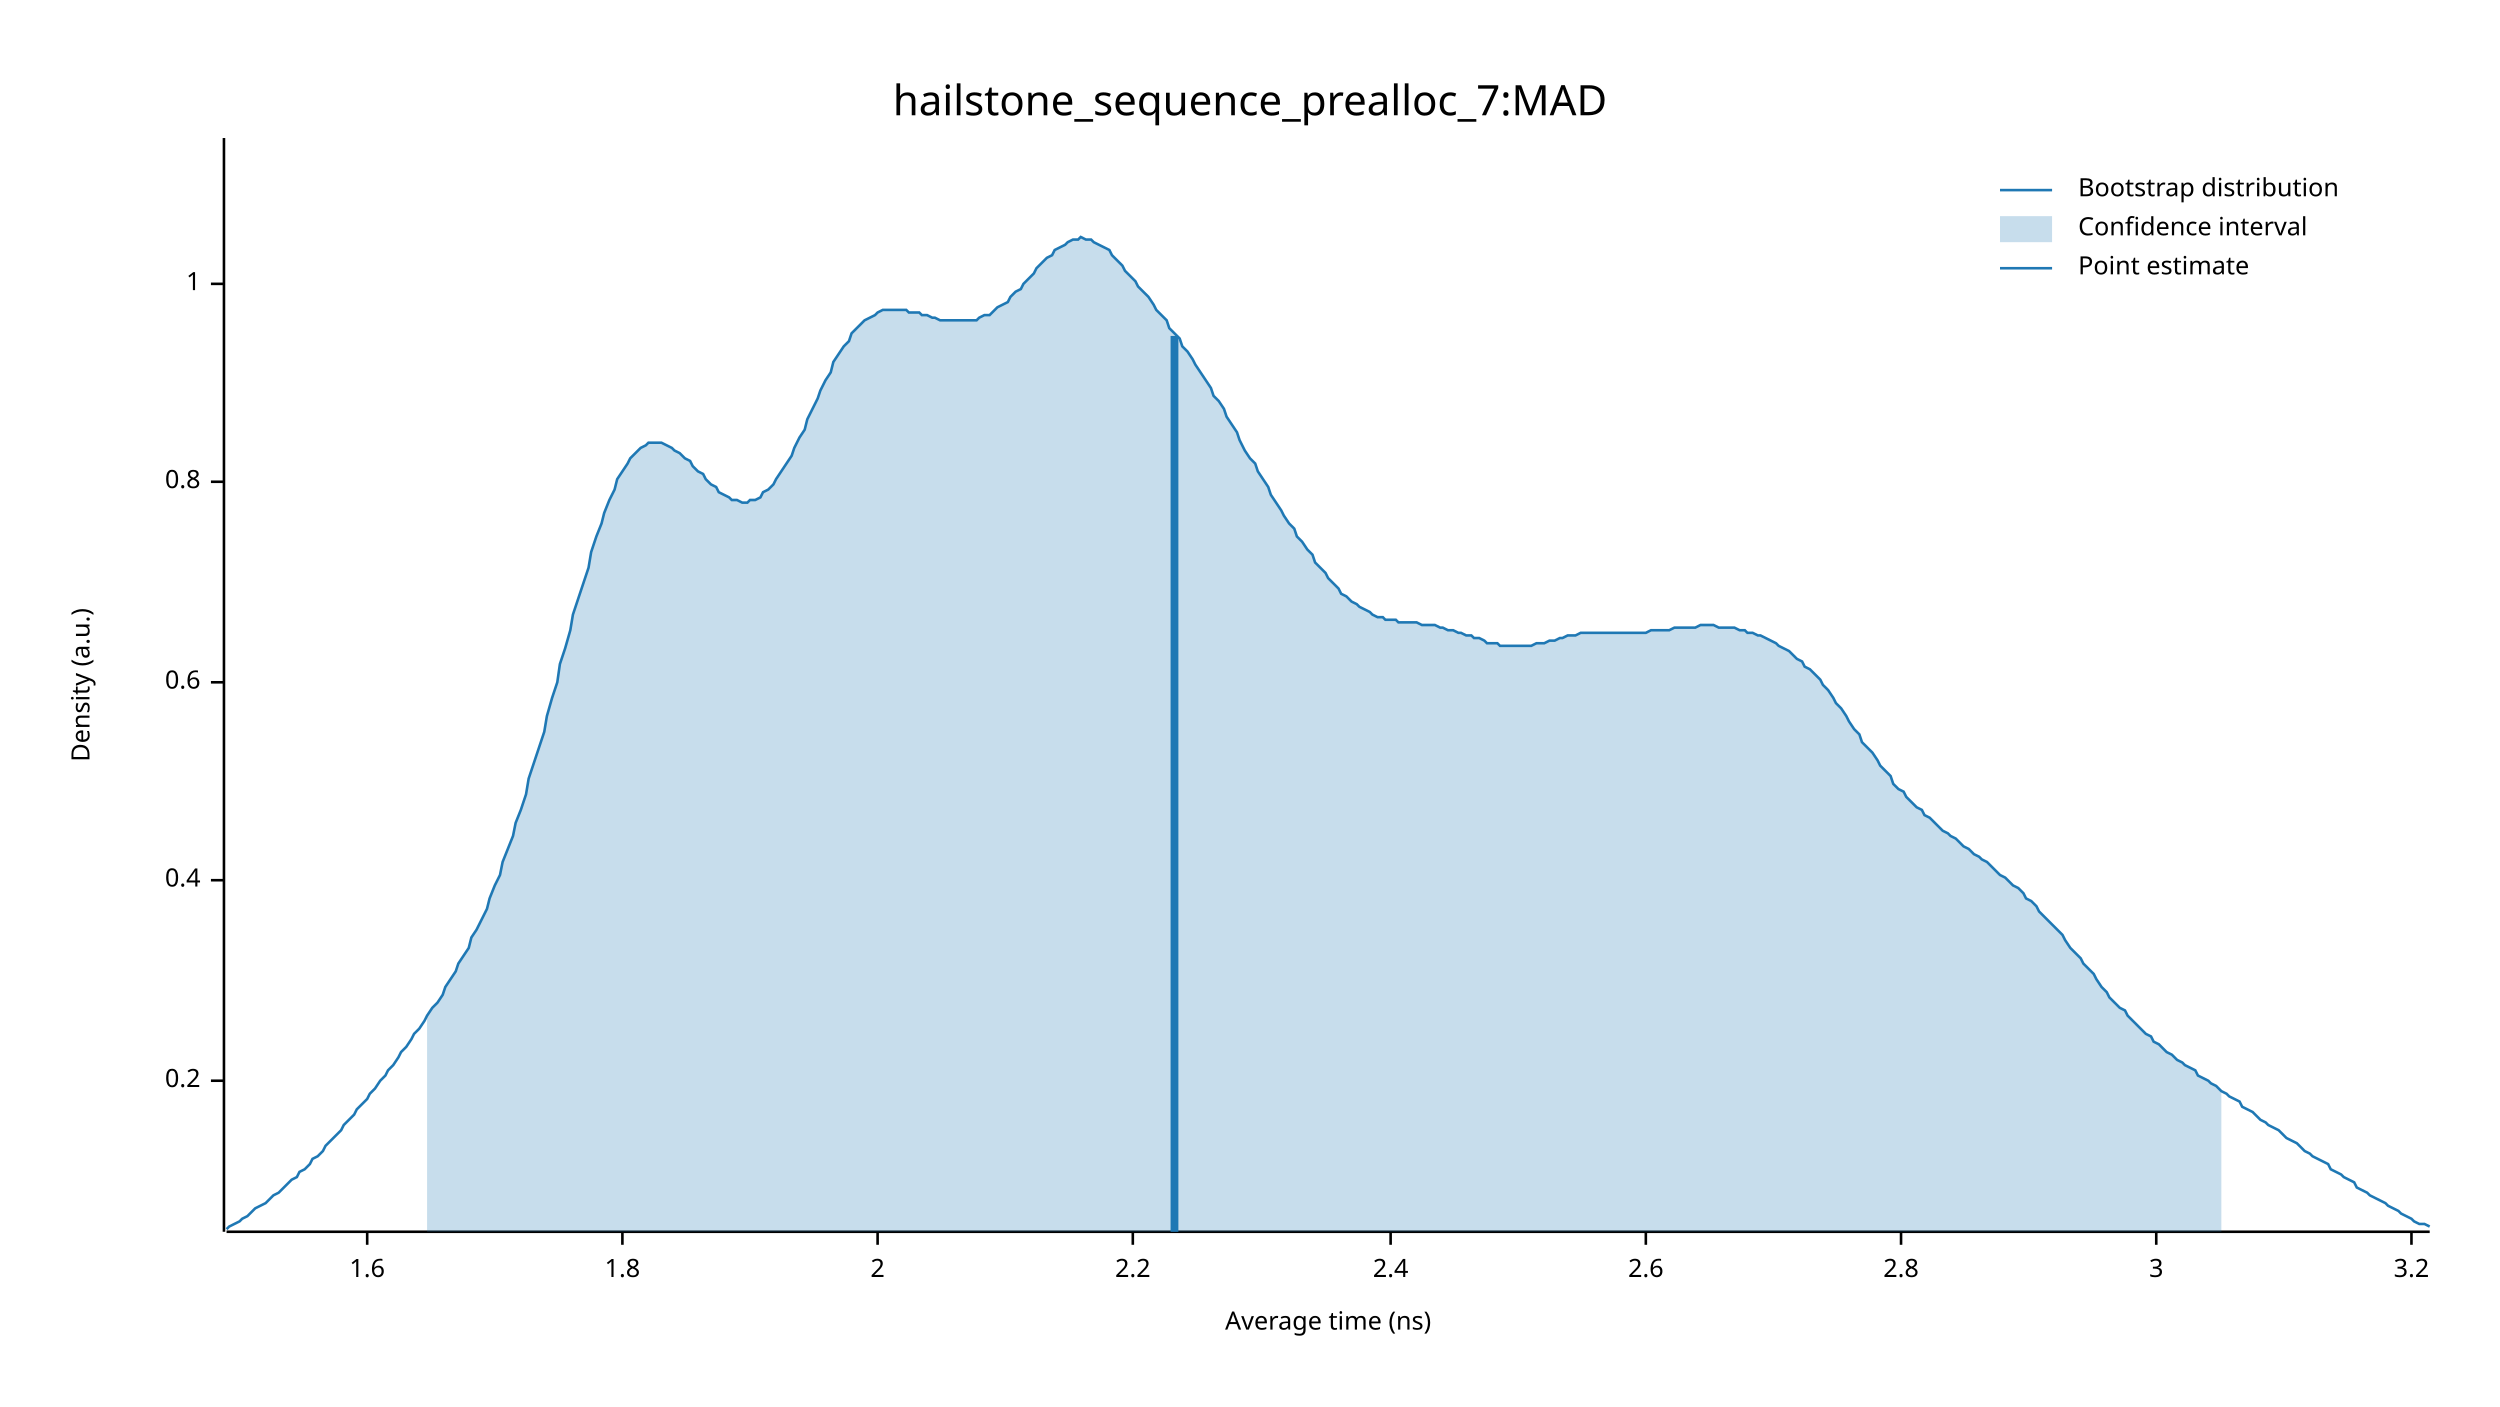
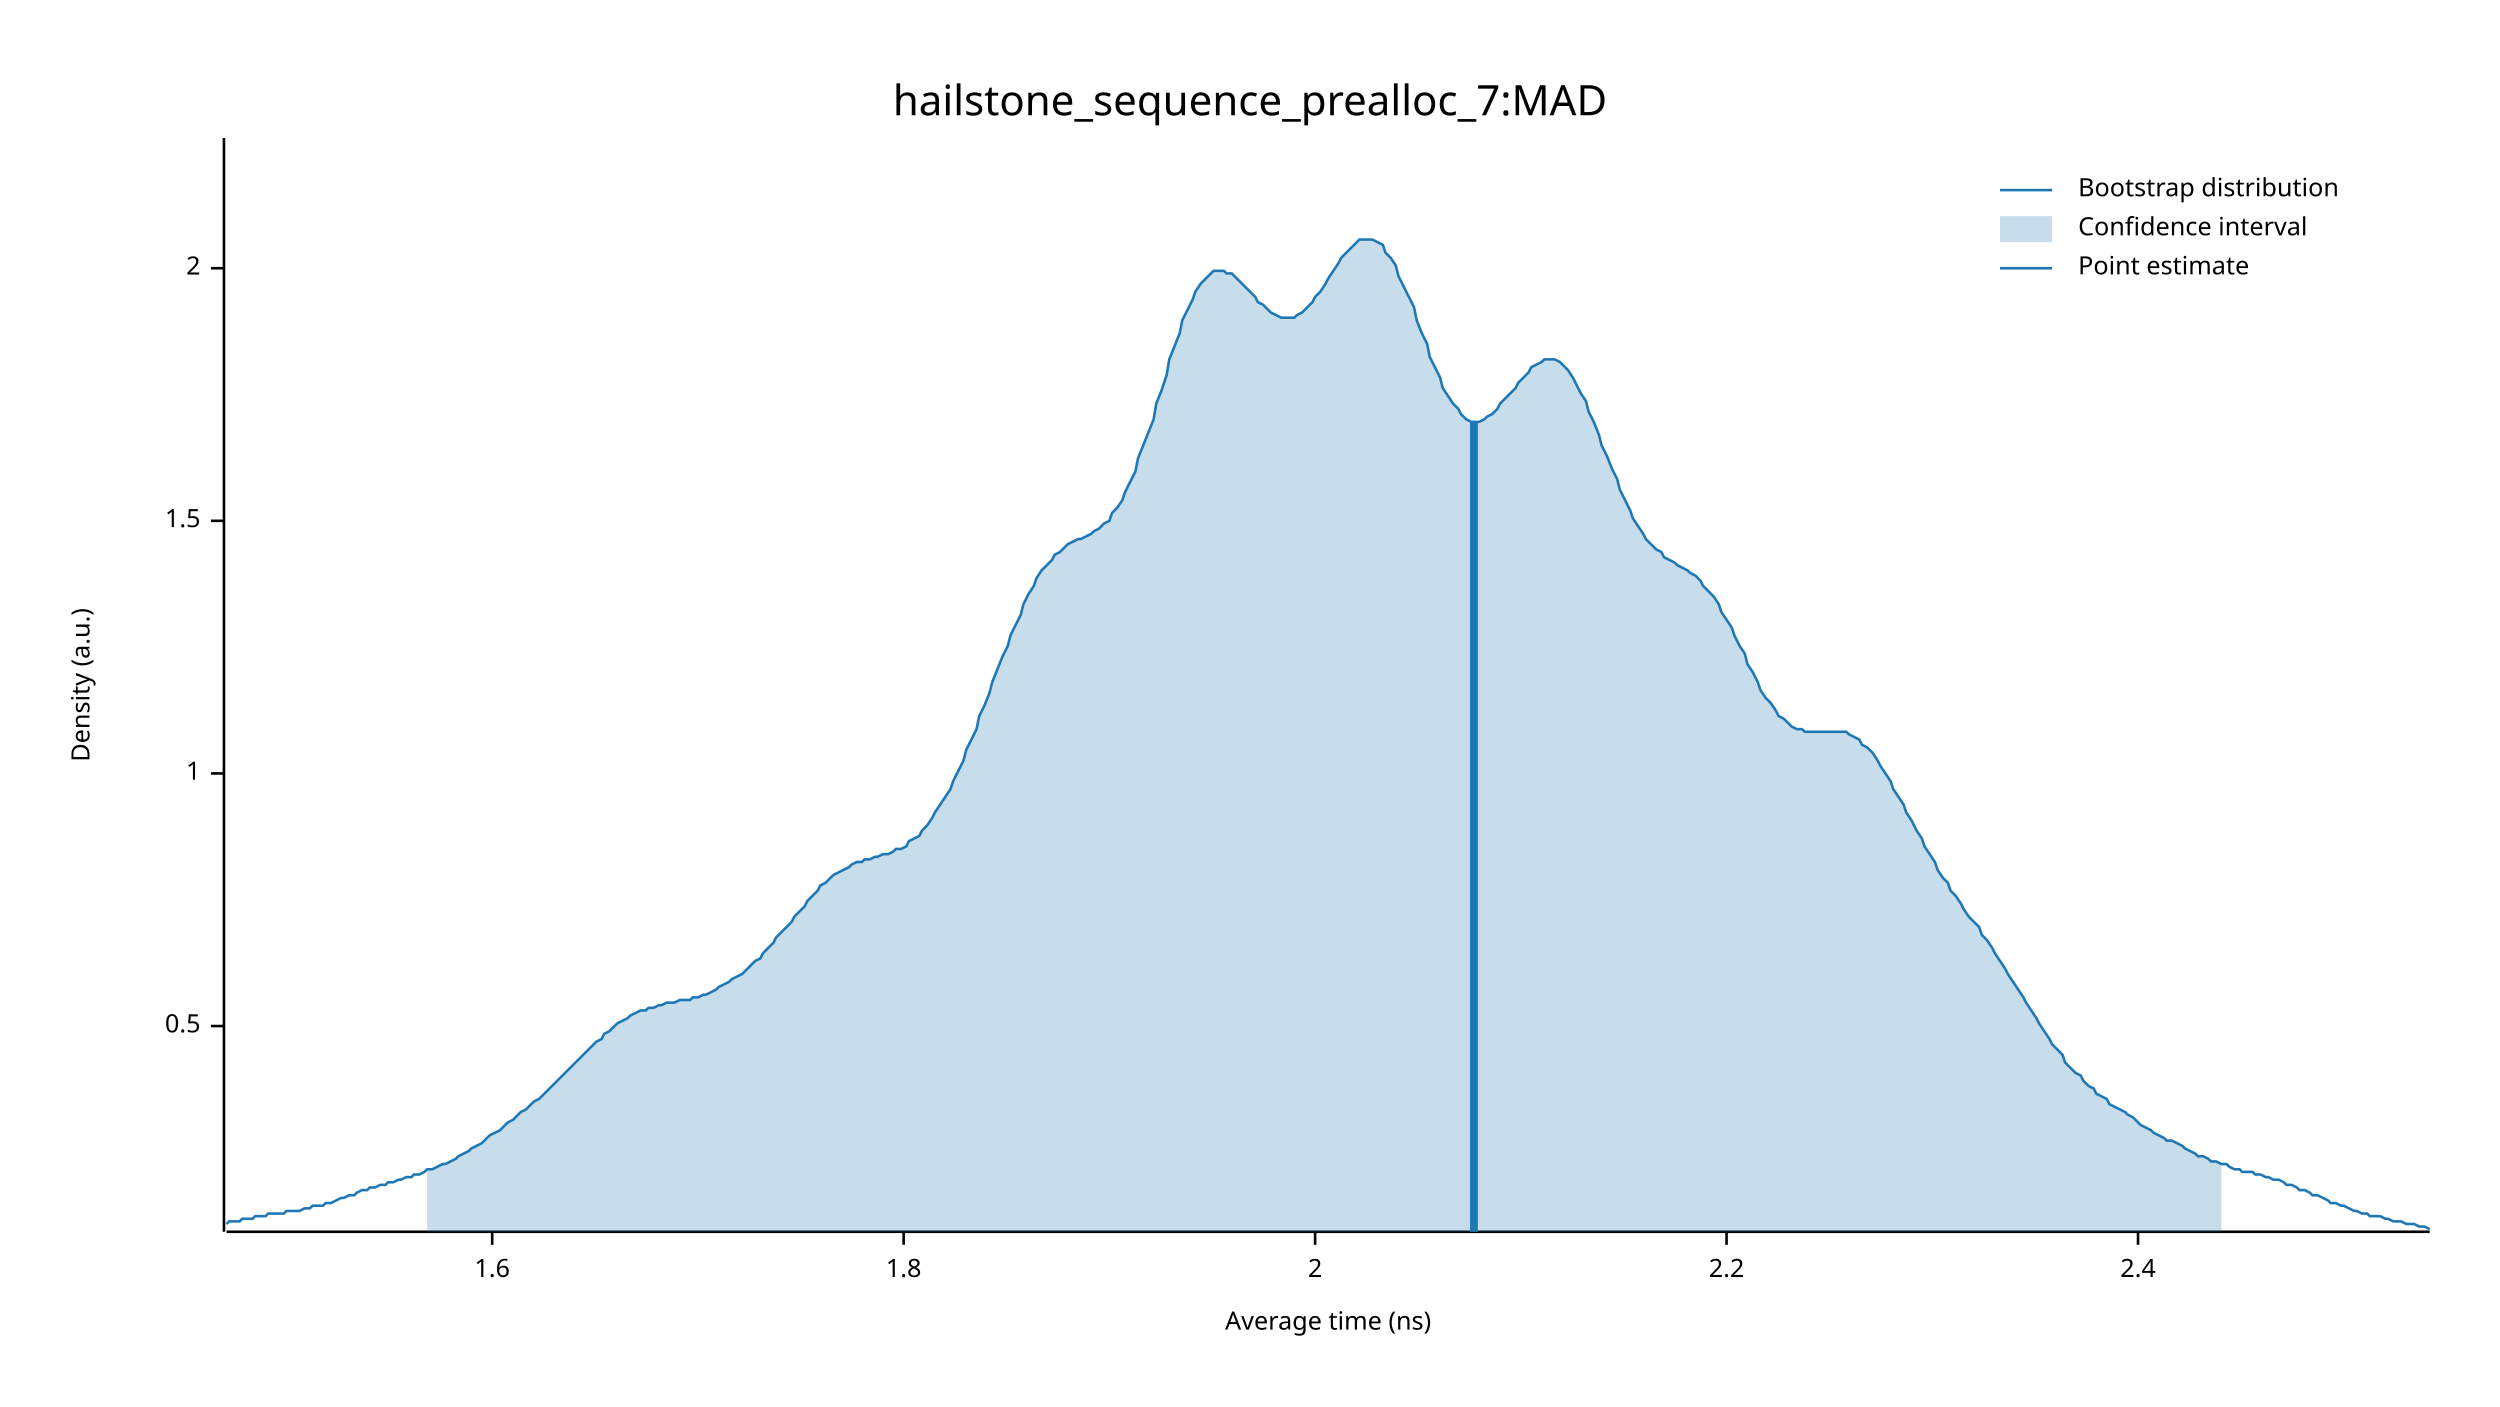
<svg xmlns="http://www.w3.org/2000/svg" width="960" height="540" viewBox="0 0 960 540">
  <text x="480" y="32" dy="0.76em" text-anchor="middle" font-family="sans-serif" font-size="16.129" opacity="1" fill="#000000">
hailstone_sequence_prealloc_7:MAD
</text>
  <text x="27" y="263" dy="0.76em" text-anchor="middle" font-family="sans-serif" font-size="9.677" opacity="1" fill="#000000" transform="rotate(270, 27, 263)">
Density (a.u.)
</text>
  <text x="510" y="513" dy="-0.5ex" text-anchor="middle" font-family="sans-serif" font-size="9.677" opacity="1" fill="#000000">
Average time (ns)
</text>
  <polyline fill="none" opacity="1" stroke="#000000" stroke-width="1" points="86,53 86,473 " />
-   <text x="77" y="415" dy="0.5ex" text-anchor="end" font-family="sans-serif" font-size="9.677" opacity="1" fill="#000000">
- 0.2
+   <text x="77" y="394" dy="0.5ex" text-anchor="end" font-family="sans-serif" font-size="9.677" opacity="1" fill="#000000">
+ 0.5
</text>
-   <polyline fill="none" opacity="1" stroke="#000000" stroke-width="1" points="81,415 86,415 " />
-   <text x="77" y="338" dy="0.5ex" text-anchor="end" font-family="sans-serif" font-size="9.677" opacity="1" fill="#000000">
- 0.4
- </text>
-   <polyline fill="none" opacity="1" stroke="#000000" stroke-width="1" points="81,338 86,338 " />
-   <text x="77" y="262" dy="0.5ex" text-anchor="end" font-family="sans-serif" font-size="9.677" opacity="1" fill="#000000">
- 0.6
- </text>
-   <polyline fill="none" opacity="1" stroke="#000000" stroke-width="1" points="81,262 86,262 " />
-   <text x="77" y="185" dy="0.5ex" text-anchor="end" font-family="sans-serif" font-size="9.677" opacity="1" fill="#000000">
- 0.8
- </text>
-   <polyline fill="none" opacity="1" stroke="#000000" stroke-width="1" points="81,185 86,185 " />
-   <text x="77" y="109" dy="0.5ex" text-anchor="end" font-family="sans-serif" font-size="9.677" opacity="1" fill="#000000">
+   <polyline fill="none" opacity="1" stroke="#000000" stroke-width="1" points="81,394 86,394 " />
+   <text x="77" y="297" dy="0.5ex" text-anchor="end" font-family="sans-serif" font-size="9.677" opacity="1" fill="#000000">
1
</text>
-   <polyline fill="none" opacity="1" stroke="#000000" stroke-width="1" points="81,109 86,109 " />
+   <polyline fill="none" opacity="1" stroke="#000000" stroke-width="1" points="81,297 86,297 " />
+   <text x="77" y="200" dy="0.5ex" text-anchor="end" font-family="sans-serif" font-size="9.677" opacity="1" fill="#000000">
+ 1.5
+ </text>
+   <polyline fill="none" opacity="1" stroke="#000000" stroke-width="1" points="81,200 86,200 " />
+   <text x="77" y="103" dy="0.5ex" text-anchor="end" font-family="sans-serif" font-size="9.677" opacity="1" fill="#000000">
+ 2
+ </text>
+   <polyline fill="none" opacity="1" stroke="#000000" stroke-width="1" points="81,103 86,103 " />
  <polyline fill="none" opacity="1" stroke="#000000" stroke-width="1" points="87,473 933,473 " />
-   <text x="141" y="483" dy="0.76em" text-anchor="middle" font-family="sans-serif" font-size="9.677" opacity="1" fill="#000000">
+   <text x="189" y="483" dy="0.76em" text-anchor="middle" font-family="sans-serif" font-size="9.677" opacity="1" fill="#000000">
1.6
</text>
-   <polyline fill="none" opacity="1" stroke="#000000" stroke-width="1" points="141,473 141,478 " />
-   <text x="239" y="483" dy="0.76em" text-anchor="middle" font-family="sans-serif" font-size="9.677" opacity="1" fill="#000000">
+   <polyline fill="none" opacity="1" stroke="#000000" stroke-width="1" points="189,473 189,478 " />
+   <text x="347" y="483" dy="0.76em" text-anchor="middle" font-family="sans-serif" font-size="9.677" opacity="1" fill="#000000">
1.8
</text>
-   <polyline fill="none" opacity="1" stroke="#000000" stroke-width="1" points="239,473 239,478 " />
-   <text x="337" y="483" dy="0.76em" text-anchor="middle" font-family="sans-serif" font-size="9.677" opacity="1" fill="#000000">
+   <polyline fill="none" opacity="1" stroke="#000000" stroke-width="1" points="347,473 347,478 " />
+   <text x="505" y="483" dy="0.76em" text-anchor="middle" font-family="sans-serif" font-size="9.677" opacity="1" fill="#000000">
2
</text>
-   <polyline fill="none" opacity="1" stroke="#000000" stroke-width="1" points="337,473 337,478 " />
-   <text x="435" y="483" dy="0.76em" text-anchor="middle" font-family="sans-serif" font-size="9.677" opacity="1" fill="#000000">
+   <polyline fill="none" opacity="1" stroke="#000000" stroke-width="1" points="505,473 505,478 " />
+   <text x="663" y="483" dy="0.76em" text-anchor="middle" font-family="sans-serif" font-size="9.677" opacity="1" fill="#000000">
2.2
</text>
-   <polyline fill="none" opacity="1" stroke="#000000" stroke-width="1" points="435,473 435,478 " />
-   <text x="534" y="483" dy="0.76em" text-anchor="middle" font-family="sans-serif" font-size="9.677" opacity="1" fill="#000000">
+   <polyline fill="none" opacity="1" stroke="#000000" stroke-width="1" points="663,473 663,478 " />
+   <text x="821" y="483" dy="0.76em" text-anchor="middle" font-family="sans-serif" font-size="9.677" opacity="1" fill="#000000">
2.4
</text>
-   <polyline fill="none" opacity="1" stroke="#000000" stroke-width="1" points="534,473 534,478 " />
-   <text x="632" y="483" dy="0.76em" text-anchor="middle" font-family="sans-serif" font-size="9.677" opacity="1" fill="#000000">
- 2.6
- </text>
-   <polyline fill="none" opacity="1" stroke="#000000" stroke-width="1" points="632,473 632,478 " />
-   <text x="730" y="483" dy="0.76em" text-anchor="middle" font-family="sans-serif" font-size="9.677" opacity="1" fill="#000000">
- 2.8
- </text>
-   <polyline fill="none" opacity="1" stroke="#000000" stroke-width="1" points="730,473 730,478 " />
-   <text x="828" y="483" dy="0.76em" text-anchor="middle" font-family="sans-serif" font-size="9.677" opacity="1" fill="#000000">
- 3
- </text>
-   <polyline fill="none" opacity="1" stroke="#000000" stroke-width="1" points="828,473 828,478 " />
-   <text x="926" y="483" dy="0.76em" text-anchor="middle" font-family="sans-serif" font-size="9.677" opacity="1" fill="#000000">
- 3.2
- </text>
-   <polyline fill="none" opacity="1" stroke="#000000" stroke-width="1" points="926,473 926,478 " />
-   <polyline fill="none" opacity="1" stroke="#1F78B4" stroke-width="1" points="87,472 88,471 90,470 92,469 93,468 95,467 97,465 98,464 100,463 102,462 103,461 105,459 107,458 109,456 110,455 112,453 114,452 115,450 117,449 119,447 120,445 122,444 124,442 125,440 127,438 129,436 131,434 132,432 134,430 136,428 137,426 139,424 141,422 142,420 144,418 146,415 148,413 149,411 151,409 153,406 154,404 156,402 158,399 159,397 161,395 163,392 164,390 166,387 168,385 170,382 171,379 173,376 175,373 176,370 178,367 180,364 181,360 183,357 185,353 187,349 188,345 190,340 192,336 193,331 195,326 197,321 198,316 200,311 202,305 203,299 205,293 207,287 209,281 210,275 212,268 214,262 215,255 217,249 219,242 220,236 222,230 224,224 226,218 227,212 229,206 231,201 232,197 234,192 236,188 237,184 239,181 241,178 242,176 244,174 246,172 248,171 249,170 251,170 253,170 254,170 256,171 258,172 259,173 261,174 263,176 265,177 266,179 268,181 270,182 271,184 273,186 275,187 276,189 278,190 280,191 281,192 283,192 285,193 287,193 288,192 290,192 292,191 293,189 295,188 297,186 298,184 300,181 302,178 304,175 305,172 307,168 309,165 310,161 312,157 314,153 315,150 317,146 319,143 320,139 322,136 324,133 326,131 327,128 329,126 331,124 332,123 334,122 336,121 337,120 339,119 341,119 343,119 344,119 346,119 348,119 349,120 351,120 353,120 354,121 356,121 358,122 359,122 361,123 363,123 365,123 366,123 368,123 370,123 371,123 373,123 375,123 376,122 378,121 380,121 381,120 383,118 385,117 387,116 388,114 390,112 392,111 393,109 395,107 397,105 398,103 400,101 402,99 404,98 405,96 407,95 409,94 410,93 412,92 414,92 415,91 417,92 419,92 420,93 422,94 424,95 426,96 427,98 429,100 431,102 432,104 434,106 436,108 437,110 439,112 441,114 443,117 444,119 446,121 448,123 449,126 451,128 453,130 454,133 456,135 458,138 459,140 461,143 463,146 465,149 466,152 468,154 470,157 471,160 473,163 475,166 476,169 478,173 480,176 482,178 483,181 485,184 487,187 488,190 490,193 492,196 493,198 495,201 497,203 498,206 500,208 502,211 504,213 505,216 507,218 509,220 510,222 512,224 514,226 515,228 517,229 519,231 521,232 522,233 524,234 526,235 527,236 529,237 531,237 532,238 534,238 536,238 537,239 539,239 541,239 543,239 544,239 546,240 548,240 549,240 551,240 553,241 554,241 556,242 558,242 560,243 561,243 563,244 565,244 566,245 568,245 570,246 571,247 573,247 575,247 576,248 578,248 580,248 582,248 583,248 585,248 587,248 588,248 590,247 592,247 593,247 595,246 597,246 599,245 600,245 602,244 604,244 605,244 607,243 609,243 610,243 612,243 614,243 615,243 617,243 619,243 621,243 622,243 624,243 626,243 627,243 629,243 631,243 632,243 634,242 636,242 638,242 639,242 641,242 643,241 644,241 646,241 648,241 649,241 651,241 653,240 654,240 656,240 658,240 660,241 661,241 663,241 665,241 666,241 668,242 670,242 671,243 673,243 675,244 676,244 678,245 680,246 682,247 683,248 685,249 687,250 688,251 690,253 692,254 693,256 695,257 697,259 699,261 700,263 702,265 704,268 705,270 707,272 709,275 710,277 712,280 714,282 715,285 717,287 719,289 721,292 722,294 724,296 726,298 727,301 729,303 731,304 732,306 734,308 736,310 738,311 739,313 741,314 743,316 744,317 746,319 748,320 749,321 751,322 753,324 754,325 756,326 758,328 760,329 761,330 763,331 765,333 766,334 768,336 770,337 771,338 773,340 775,341 777,343 778,345 780,346 782,348 783,350 785,352 787,354 788,355 790,357 792,359 793,361 795,364 797,366 799,368 800,370 802,372 804,374 805,376 807,379 809,381 810,383 812,385 814,387 816,388 817,390 819,392 821,394 822,395 824,397 826,398 827,400 829,401 831,403 832,404 834,405 836,407 838,408 839,409 841,410 843,411 844,413 846,414 848,415 849,416 851,417 853,419 855,420 856,421 858,422 860,423 861,425 863,426 865,427 866,428 868,430 870,431 871,432 873,433 875,434 877,436 878,437 880,438 882,439 883,440 885,442 887,443 888,444 890,445 892,446 894,447 895,449 897,450 899,451 900,452 902,453 904,454 905,456 907,457 909,458 910,459 912,460 914,461 916,462 917,463 919,464 921,465 922,466 924,467 926,468 927,469 929,470 931,470 933,471 " />
-   <polygon opacity="0.25" fill="#1F78B4" points="164,390 166,387 168,385 170,382 171,379 173,376 175,373 176,370 178,367 180,364 181,360 183,357 185,353 187,349 188,345 190,340 192,336 193,331 195,326 197,321 198,316 200,311 202,305 203,299 205,293 207,287 209,281 210,275 212,268 214,262 215,255 217,249 219,242 220,236 222,230 224,224 226,218 227,212 229,206 231,201 232,197 234,192 236,188 237,184 239,181 241,178 242,176 244,174 246,172 248,171 249,170 251,170 253,170 254,170 256,171 258,172 259,173 261,174 263,176 265,177 266,179 268,181 270,182 271,184 273,186 275,187 276,189 278,190 280,191 281,192 283,192 285,193 287,193 288,192 290,192 292,191 293,189 295,188 297,186 298,184 300,181 302,178 304,175 305,172 307,168 309,165 310,161 312,157 314,153 315,150 317,146 319,143 320,139 322,136 324,133 326,131 327,128 329,126 331,124 332,123 334,122 336,121 337,120 339,119 341,119 343,119 344,119 346,119 348,119 349,120 351,120 353,120 354,121 356,121 358,122 359,122 361,123 363,123 365,123 366,123 368,123 370,123 371,123 373,123 375,123 376,122 378,121 380,121 381,120 383,118 385,117 387,116 388,114 390,112 392,111 393,109 395,107 397,105 398,103 400,101 402,99 404,98 405,96 407,95 409,94 410,93 412,92 414,92 415,91 417,92 419,92 420,93 422,94 424,95 426,96 427,98 429,100 431,102 432,104 434,106 436,108 437,110 439,112 441,114 443,117 444,119 446,121 448,123 449,126 451,128 453,130 454,133 456,135 458,138 459,140 461,143 463,146 465,149 466,152 468,154 470,157 471,160 473,163 475,166 476,169 478,173 480,176 482,178 483,181 485,184 487,187 488,190 490,193 492,196 493,198 495,201 497,203 498,206 500,208 502,211 504,213 505,216 507,218 509,220 510,222 512,224 514,226 515,228 517,229 519,231 521,232 522,233 524,234 526,235 527,236 529,237 531,237 532,238 534,238 536,238 537,239 539,239 541,239 543,239 544,239 546,240 548,240 549,240 551,240 553,241 554,241 556,242 558,242 560,243 561,243 563,244 565,244 566,245 568,245 570,246 571,247 573,247 575,247 576,248 578,248 580,248 582,248 583,248 585,248 587,248 588,248 590,247 592,247 593,247 595,246 597,246 599,245 600,245 602,244 604,244 605,244 607,243 609,243 610,243 612,243 614,243 615,243 617,243 619,243 621,243 622,243 624,243 626,243 627,243 629,243 631,243 632,243 634,242 636,242 638,242 639,242 641,242 643,241 644,241 646,241 648,241 649,241 651,241 653,240 654,240 656,240 658,240 660,241 661,241 663,241 665,241 666,241 668,242 670,242 671,243 673,243 675,244 676,244 678,245 680,246 682,247 683,248 685,249 687,250 688,251 690,253 692,254 693,256 695,257 697,259 699,261 700,263 702,265 704,268 705,270 707,272 709,275 710,277 712,280 714,282 715,285 717,287 719,289 721,292 722,294 724,296 726,298 727,301 729,303 731,304 732,306 734,308 736,310 738,311 739,313 741,314 743,316 744,317 746,319 748,320 749,321 751,322 753,324 754,325 756,326 758,328 760,329 761,330 763,331 765,333 766,334 768,336 770,337 771,338 773,340 775,341 777,343 778,345 780,346 782,348 783,350 785,352 787,354 788,355 790,357 792,359 793,361 795,364 797,366 799,368 800,370 802,372 804,374 805,376 807,379 809,381 810,383 812,385 814,387 816,388 817,390 819,392 821,394 822,395 824,397 826,398 827,400 829,401 831,403 832,404 834,405 836,407 838,408 839,409 841,410 843,411 844,413 846,414 848,415 849,416 851,417 853,419 853,473 164,473 " />
-   <polyline fill="none" opacity="1" stroke="#1F78B4" stroke-width="3" points="451,473 451,129 " />
+   <polyline fill="none" opacity="1" stroke="#000000" stroke-width="1" points="821,473 821,478 " />
+   <polyline fill="none" opacity="1" stroke="#1F78B4" stroke-width="1" points="87,470 88,469 90,469 92,469 93,468 95,468 97,468 98,467 100,467 102,467 103,466 105,466 107,466 109,466 110,465 112,465 114,465 115,465 117,464 119,464 120,463 122,463 124,463 125,462 127,462 129,461 131,460 132,460 134,459 136,459 137,458 139,457 141,457 142,456 144,456 146,455 148,455 149,454 151,454 153,453 154,453 156,452 158,452 159,451 161,451 163,450 164,449 166,449 168,448 170,447 171,447 173,446 175,445 176,444 178,443 180,442 181,441 183,440 185,439 187,437 188,436 190,435 192,434 193,433 195,431 197,430 198,429 200,427 202,426 203,425 205,423 207,422 209,420 210,419 212,417 214,415 215,414 217,412 219,410 220,409 222,407 224,405 226,403 227,402 229,400 231,399 232,397 234,396 236,394 237,393 239,392 241,391 242,390 244,389 246,388 248,388 249,387 251,387 253,386 254,386 256,385 258,385 259,385 261,384 263,384 265,384 266,383 268,383 270,382 271,382 273,381 275,380 276,379 278,378 280,377 281,376 283,375 285,374 287,372 288,371 290,369 292,368 293,366 295,364 297,362 298,360 300,358 302,356 304,354 305,352 307,350 309,348 310,346 312,344 314,342 315,340 317,339 319,337 320,336 322,335 324,334 326,333 327,332 329,331 331,331 332,330 334,330 336,329 337,329 339,328 341,328 343,327 344,326 346,326 348,325 349,323 351,322 353,321 354,319 356,317 358,314 359,312 361,309 363,306 365,303 366,300 368,296 370,292 371,288 373,284 375,280 376,275 378,271 380,266 381,262 383,257 385,252 387,248 388,244 390,240 392,236 393,232 395,228 397,225 398,222 400,219 402,217 404,215 405,213 407,212 409,210 410,209 412,208 414,207 415,207 417,206 419,205 420,204 422,203 424,201 426,200 427,197 429,195 431,192 432,189 434,185 436,181 437,176 439,171 441,166 443,161 444,155 446,150 448,144 449,138 451,133 453,128 454,123 456,119 458,115 459,112 461,109 463,107 465,105 466,104 468,104 470,104 471,105 473,105 475,107 476,108 478,110 480,112 482,114 483,116 485,117 487,119 488,120 490,121 492,122 493,122 495,122 497,122 498,121 500,120 502,118 504,116 505,114 507,112 509,109 510,107 512,104 514,101 515,99 517,97 519,95 521,93 522,92 524,92 526,92 527,92 529,93 531,94 532,97 534,99 536,102 537,106 539,110 541,114 543,118 544,123 546,128 548,132 549,137 551,141 553,145 554,149 556,152 558,155 560,157 561,159 563,161 565,162 566,162 568,162 570,161 571,160 573,159 575,157 576,155 578,153 580,151 582,149 583,147 585,145 587,143 588,141 590,140 592,139 593,138 595,138 597,138 599,139 600,140 602,142 604,145 605,147 607,151 609,154 610,158 612,162 614,167 615,171 617,175 619,180 621,184 622,188 624,192 626,196 627,199 629,202 631,205 632,207 634,209 636,211 638,212 639,214 641,215 643,216 644,217 646,218 648,219 649,220 651,221 653,223 654,225 656,227 658,229 660,232 661,235 663,238 665,241 666,244 668,248 670,251 671,255 673,258 675,262 676,265 678,268 680,270 682,273 683,275 685,276 687,278 688,279 690,280 692,280 693,281 695,281 697,281 699,281 700,281 702,281 704,281 705,281 707,281 709,281 710,282 712,283 714,284 715,286 717,287 719,289 721,292 722,294 724,297 726,300 727,303 729,306 731,309 732,312 734,315 736,319 738,322 739,325 741,328 743,331 744,334 746,337 748,339 749,342 751,344 753,347 754,349 756,352 758,354 760,356 761,359 763,361 765,364 766,366 768,369 770,372 771,374 773,377 775,380 777,383 778,385 780,388 782,391 783,393 785,396 787,399 788,401 790,403 792,405 793,408 795,410 797,412 799,413 800,415 802,417 804,418 805,420 807,421 809,422 810,424 812,425 814,426 816,427 817,428 819,429 821,431 822,432 824,433 826,434 827,435 829,436 831,437 832,438 834,438 836,439 838,440 839,441 841,442 843,443 844,444 846,444 848,445 849,446 851,446 853,447 855,447 856,448 858,449 860,449 861,450 863,450 865,450 866,451 868,451 870,452 871,452 873,453 875,453 877,454 878,455 880,455 882,456 883,457 885,457 887,458 888,459 890,459 892,460 894,461 895,462 897,462 899,463 900,463 902,464 904,465 905,465 907,466 909,466 910,467 912,467 914,467 916,468 917,468 919,469 921,469 922,469 924,470 926,470 927,470 929,471 931,471 933,472 " />
+   <polygon opacity="0.25" fill="#1F78B4" points="164,449 166,449 168,448 170,447 171,447 173,446 175,445 176,444 178,443 180,442 181,441 183,440 185,439 187,437 188,436 190,435 192,434 193,433 195,431 197,430 198,429 200,427 202,426 203,425 205,423 207,422 209,420 210,419 212,417 214,415 215,414 217,412 219,410 220,409 222,407 224,405 226,403 227,402 229,400 231,399 232,397 234,396 236,394 237,393 239,392 241,391 242,390 244,389 246,388 248,388 249,387 251,387 253,386 254,386 256,385 258,385 259,385 261,384 263,384 265,384 266,383 268,383 270,382 271,382 273,381 275,380 276,379 278,378 280,377 281,376 283,375 285,374 287,372 288,371 290,369 292,368 293,366 295,364 297,362 298,360 300,358 302,356 304,354 305,352 307,350 309,348 310,346 312,344 314,342 315,340 317,339 319,337 320,336 322,335 324,334 326,333 327,332 329,331 331,331 332,330 334,330 336,329 337,329 339,328 341,328 343,327 344,326 346,326 348,325 349,323 351,322 353,321 354,319 356,317 358,314 359,312 361,309 363,306 365,303 366,300 368,296 370,292 371,288 373,284 375,280 376,275 378,271 380,266 381,262 383,257 385,252 387,248 388,244 390,240 392,236 393,232 395,228 397,225 398,222 400,219 402,217 404,215 405,213 407,212 409,210 410,209 412,208 414,207 415,207 417,206 419,205 420,204 422,203 424,201 426,200 427,197 429,195 431,192 432,189 434,185 436,181 437,176 439,171 441,166 443,161 444,155 446,150 448,144 449,138 451,133 453,128 454,123 456,119 458,115 459,112 461,109 463,107 465,105 466,104 468,104 470,104 471,105 473,105 475,107 476,108 478,110 480,112 482,114 483,116 485,117 487,119 488,120 490,121 492,122 493,122 495,122 497,122 498,121 500,120 502,118 504,116 505,114 507,112 509,109 510,107 512,104 514,101 515,99 517,97 519,95 521,93 522,92 524,92 526,92 527,92 529,93 531,94 532,97 534,99 536,102 537,106 539,110 541,114 543,118 544,123 546,128 548,132 549,137 551,141 553,145 554,149 556,152 558,155 560,157 561,159 563,161 565,162 566,162 568,162 570,161 571,160 573,159 575,157 576,155 578,153 580,151 582,149 583,147 585,145 587,143 588,141 590,140 592,139 593,138 595,138 597,138 599,139 600,140 602,142 604,145 605,147 607,151 609,154 610,158 612,162 614,167 615,171 617,175 619,180 621,184 622,188 624,192 626,196 627,199 629,202 631,205 632,207 634,209 636,211 638,212 639,214 641,215 643,216 644,217 646,218 648,219 649,220 651,221 653,223 654,225 656,227 658,229 660,232 661,235 663,238 665,241 666,244 668,248 670,251 671,255 673,258 675,262 676,265 678,268 680,270 682,273 683,275 685,276 687,278 688,279 690,280 692,280 693,281 695,281 697,281 699,281 700,281 702,281 704,281 705,281 707,281 709,281 710,282 712,283 714,284 715,286 717,287 719,289 721,292 722,294 724,297 726,300 727,303 729,306 731,309 732,312 734,315 736,319 738,322 739,325 741,328 743,331 744,334 746,337 748,339 749,342 751,344 753,347 754,349 756,352 758,354 760,356 761,359 763,361 765,364 766,366 768,369 770,372 771,374 773,377 775,380 777,383 778,385 780,388 782,391 783,393 785,396 787,399 788,401 790,403 792,405 793,408 795,410 797,412 799,413 800,415 802,417 804,418 805,420 807,421 809,422 810,424 812,425 814,426 816,427 817,428 819,429 821,431 822,432 824,433 826,434 827,435 829,436 831,437 832,438 834,438 836,439 838,440 839,441 841,442 843,443 844,444 846,444 848,445 849,446 851,446 853,447 853,473 164,473 " />
+   <polyline fill="none" opacity="1" stroke="#1F78B4" stroke-width="3" points="566,473 566,162 " />
  <text x="798" y="68" dy="0.76em" text-anchor="start" font-family="sans-serif" font-size="9.677" opacity="1" fill="#000000">
Bootstrap distribution
</text>
  <text x="798" y="83" dy="0.76em" text-anchor="start" font-family="sans-serif" font-size="9.677" opacity="1" fill="#000000">
Confidence interval
</text>
  <text x="798" y="98" dy="0.76em" text-anchor="start" font-family="sans-serif" font-size="9.677" opacity="1" fill="#000000">
Point estimate
</text>
  <polyline fill="none" opacity="1" stroke="#1F78B4" stroke-width="1" points="768,73 788,73 " />
  <rect x="768" y="83" width="20" height="10" opacity="0.25" fill="#1F78B4" stroke="none" />
  <polyline fill="none" opacity="1" stroke="#1F78B4" stroke-width="1" points="768,103 788,103 " />
</svg>
